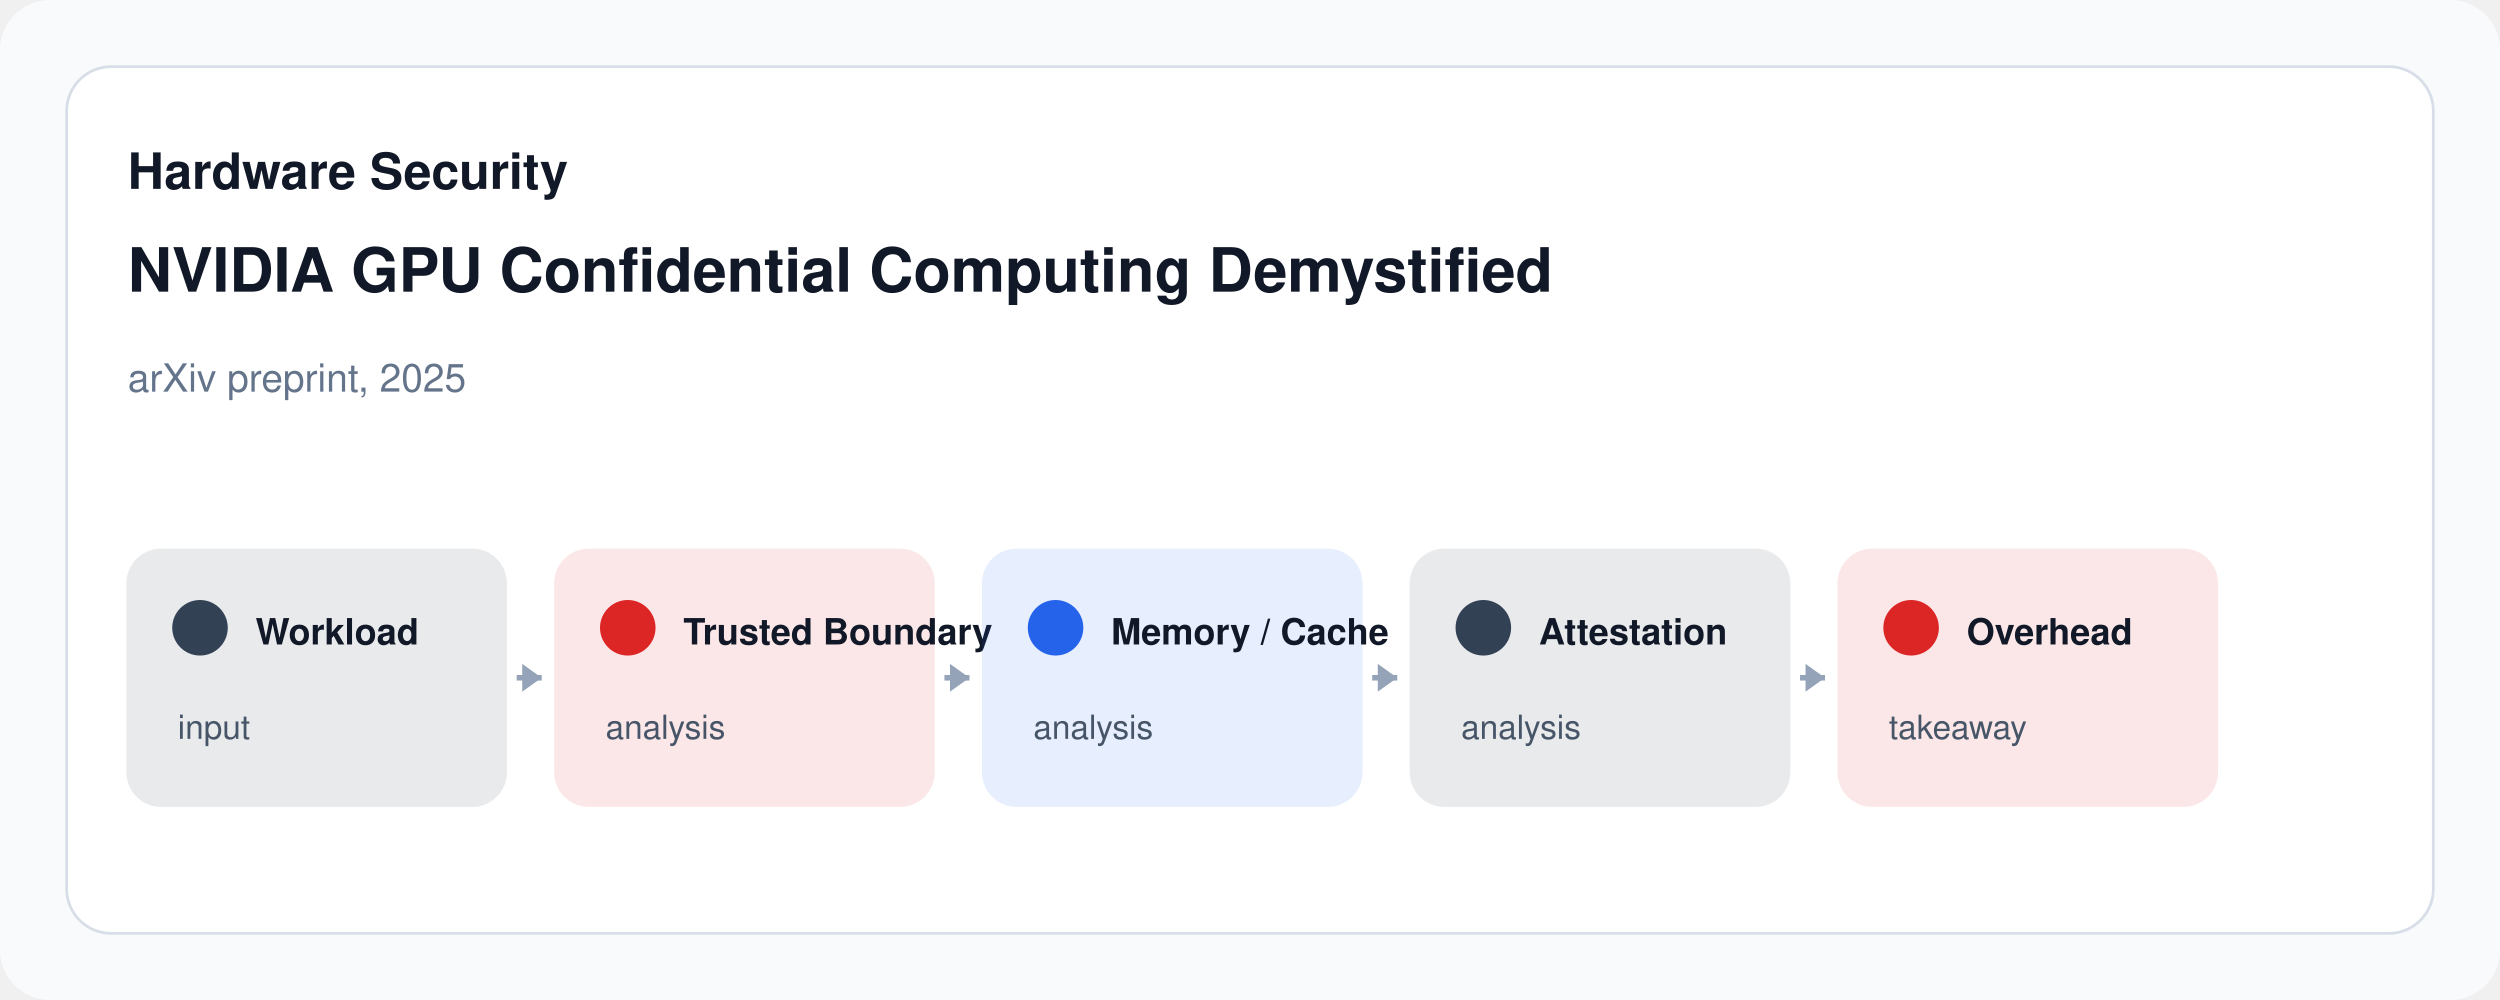
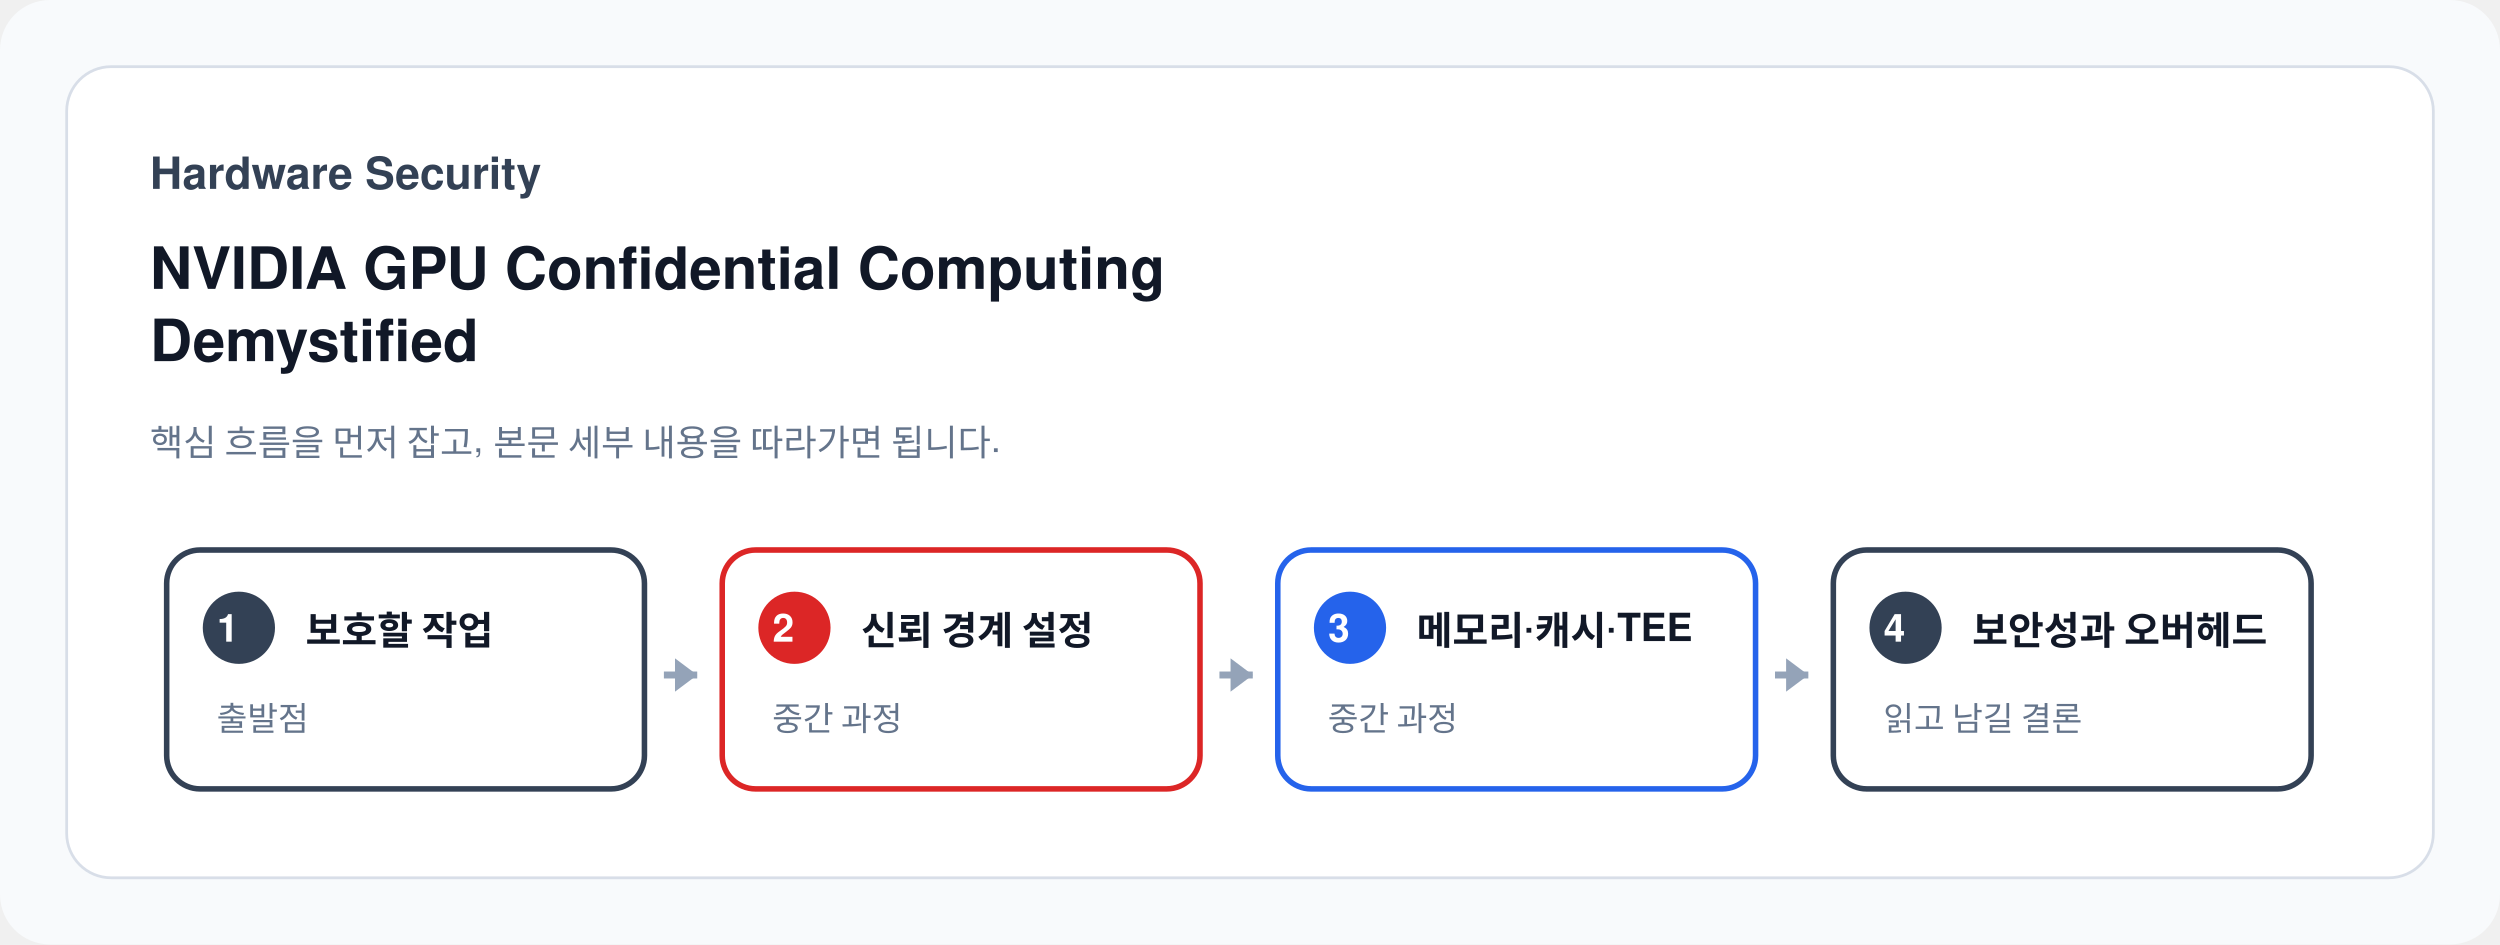
- <svg xmlns="http://www.w3.org/2000/svg" width="900" height="360" viewBox="0 0 900 360" role="img" aria-labelledby="title desc">
-   <rect width="900" height="360" rx="18" fill="#f8fafc" />
-   <rect x="24" y="24" width="852" height="312" rx="16" fill="#ffffff" stroke="#d8dee8" />
-   <text x="46" y="68" font-family="-apple-system, BlinkMacSystemFont, Segoe UI, Helvetica, Arial, sans-serif" font-size="18" font-weight="700" fill="#111827">Hardware Security</text>
-   <text x="46" y="105" font-family="-apple-system, BlinkMacSystemFont, Segoe UI, Helvetica, Arial, sans-serif" font-size="22" font-weight="700" fill="#111827">NVIDIA GPU Confidential Computing Demystified</text>
-   <text x="46" y="141" font-family="-apple-system, BlinkMacSystemFont, Segoe UI, Helvetica, Arial, sans-serif" font-size="14" fill="#64748b">arXiv preprint, 2025</text>
-   <rect x="46" y="198" width="136" height="92" rx="12" fill="#334155" opacity="0.11" stroke="#334155" />
-   <circle cx="72" cy="226" r="10" fill="#334155" />
-   <text x="92" y="232" font-family="-apple-system, BlinkMacSystemFont, Segoe UI, Helvetica, Arial, sans-serif" font-size="13" font-weight="700" fill="#111827">Workload</text>
-   <text x="64" y="266" font-family="-apple-system, BlinkMacSystemFont, Segoe UI, Helvetica, Arial, sans-serif" font-size="12" fill="#475569">input</text>
-   <path d="M186 244 H195" stroke="#94a3b8" stroke-width="2" />
-   <path d="M195 244 l-7 -5 v10 z" fill="#94a3b8" />
-   <rect x="200" y="198" width="136" height="92" rx="12" fill="#dc2626" opacity="0.11" stroke="#dc2626" />
-   <circle cx="226" cy="226" r="10" fill="#dc2626" />
-   <text x="246" y="232" font-family="-apple-system, BlinkMacSystemFont, Segoe UI, Helvetica, Arial, sans-serif" font-size="13" font-weight="700" fill="#111827">Trusted Boundary</text>
-   <text x="218" y="266" font-family="-apple-system, BlinkMacSystemFont, Segoe UI, Helvetica, Arial, sans-serif" font-size="12" fill="#475569">analysis</text>
-   <path d="M340 244 H349" stroke="#94a3b8" stroke-width="2" />
-   <path d="M349 244 l-7 -5 v10 z" fill="#94a3b8" />
-   <rect x="354" y="198" width="136" height="92" rx="12" fill="#2563eb" opacity="0.11" stroke="#2563eb" />
-   <circle cx="380" cy="226" r="10" fill="#2563eb" />
-   <text x="400" y="232" font-family="-apple-system, BlinkMacSystemFont, Segoe UI, Helvetica, Arial, sans-serif" font-size="13" font-weight="700" fill="#111827">Memory / Cache</text>
-   <text x="372" y="266" font-family="-apple-system, BlinkMacSystemFont, Segoe UI, Helvetica, Arial, sans-serif" font-size="12" fill="#475569">analysis</text>
-   <path d="M494 244 H503" stroke="#94a3b8" stroke-width="2" />
-   <path d="M503 244 l-7 -5 v10 z" fill="#94a3b8" />
-   <rect x="508" y="198" width="136" height="92" rx="12" fill="#334155" opacity="0.11" stroke="#334155" />
-   <circle cx="534" cy="226" r="10" fill="#334155" />
-   <text x="554" y="232" font-family="-apple-system, BlinkMacSystemFont, Segoe UI, Helvetica, Arial, sans-serif" font-size="13" font-weight="700" fill="#111827">Attestation</text>
-   <text x="526" y="266" font-family="-apple-system, BlinkMacSystemFont, Segoe UI, Helvetica, Arial, sans-serif" font-size="12" fill="#475569">analysis</text>
-   <path d="M648 244 H657" stroke="#94a3b8" stroke-width="2" />
-   <path d="M657 244 l-7 -5 v10 z" fill="#94a3b8" />
-   <rect x="662" y="198" width="136" height="92" rx="12" fill="#dc2626" opacity="0.11" stroke="#dc2626" />
-   <circle cx="688" cy="226" r="10" fill="#dc2626" />
-   <text x="708" y="232" font-family="-apple-system, BlinkMacSystemFont, Segoe UI, Helvetica, Arial, sans-serif" font-size="13" font-weight="700" fill="#111827">Overhead</text>
-   <text x="680" y="266" font-family="-apple-system, BlinkMacSystemFont, Segoe UI, Helvetica, Arial, sans-serif" font-size="12" fill="#475569">takeaway</text>
+ <svg xmlns="http://www.w3.org/2000/svg" width="900" height="340" viewBox="0 0 900 340" role="img" aria-labelledby="title desc">
+   <rect width="900" height="340" rx="18" fill="#f8fafc" />
+   <rect x="24" y="24" width="852" height="292" rx="16" fill="#ffffff" stroke="#d8dee8" />
+   <text x="54" y="68" font-family="-apple-system, BlinkMacSystemFont, Segoe UI, Apple SD Gothic Neo, Noto Sans KR, Helvetica, Arial, sans-serif" font-size="16" font-weight="700" fill="#334155">Hardware Security</text>
+   <text x="54" y="104" font-family="-apple-system, BlinkMacSystemFont, Segoe UI, Apple SD Gothic Neo, Noto Sans KR, Helvetica, Arial, sans-serif" font-size="21" font-weight="700" fill="#111827">NVIDIA GPU Confidential Computing</text>
+   <text x="54" y="130" font-family="-apple-system, BlinkMacSystemFont, Segoe UI, Apple SD Gothic Neo, Noto Sans KR, Helvetica, Arial, sans-serif" font-size="21" font-weight="700" fill="#111827">Demystified</text>
+   <text x="54" y="164" font-family="-apple-system, BlinkMacSystemFont, Segoe UI, Apple SD Gothic Neo, Noto Sans KR, Helvetica, Arial, sans-serif" font-size="13" fill="#64748b">핵심 흐름을 먼저 잡고, 본문 세부 내용을 따라가면 됩니다.</text>
+   <rect x="60" y="198" width="172" height="86" rx="12" fill="#ffffff" stroke="#334155" stroke-width="2" />
+   <circle cx="86" cy="226" r="13" fill="#334155" />
+   <text x="82" y="231" text-anchor="middle" font-family="-apple-system, BlinkMacSystemFont, Segoe UI, Helvetica, Arial, sans-serif" font-size="14" font-weight="700" fill="#ffffff">1</text>
+   <text x="110" y="232" font-family="-apple-system, BlinkMacSystemFont, Segoe UI, Apple SD Gothic Neo, Noto Sans KR, Helvetica, Arial, sans-serif" font-size="14" font-weight="700" fill="#111827">보호할 작업</text>
+   <text x="78" y="263" font-family="-apple-system, BlinkMacSystemFont, Segoe UI, Apple SD Gothic Neo, Noto Sans KR, Helvetica, Arial, sans-serif" font-size="12" fill="#64748b">출발점</text>
+   <path d="M239 243 H251" stroke="#94a3b8" stroke-width="2.5" />
+   <path d="M251 243 l-8 -6 v12 z" fill="#94a3b8" />
+   <rect x="260" y="198" width="172" height="86" rx="12" fill="#ffffff" stroke="#dc2626" stroke-width="2" />
+   <circle cx="286" cy="226" r="13" fill="#dc2626" />
+   <text x="282" y="231" text-anchor="middle" font-family="-apple-system, BlinkMacSystemFont, Segoe UI, Helvetica, Arial, sans-serif" font-size="14" font-weight="700" fill="#ffffff">2</text>
+   <text x="310" y="232" font-family="-apple-system, BlinkMacSystemFont, Segoe UI, Apple SD Gothic Neo, Noto Sans KR, Helvetica, Arial, sans-serif" font-size="14" font-weight="700" fill="#111827">신뢰 경계 설정</text>
+   <text x="278" y="263" font-family="-apple-system, BlinkMacSystemFont, Segoe UI, Apple SD Gothic Neo, Noto Sans KR, Helvetica, Arial, sans-serif" font-size="12" fill="#64748b">중간 과정</text>
+   <path d="M439 243 H451" stroke="#94a3b8" stroke-width="2.5" />
+   <path d="M451 243 l-8 -6 v12 z" fill="#94a3b8" />
+   <rect x="460" y="198" width="172" height="86" rx="12" fill="#ffffff" stroke="#2563eb" stroke-width="2" />
+   <circle cx="486" cy="226" r="13" fill="#2563eb" />
+   <text x="482" y="231" text-anchor="middle" font-family="-apple-system, BlinkMacSystemFont, Segoe UI, Helvetica, Arial, sans-serif" font-size="14" font-weight="700" fill="#ffffff">3</text>
+   <text x="510" y="232" font-family="-apple-system, BlinkMacSystemFont, Segoe UI, Apple SD Gothic Neo, Noto Sans KR, Helvetica, Arial, sans-serif" font-size="14" font-weight="700" fill="#111827">메모리·캐시·TEE</text>
+   <text x="478" y="263" font-family="-apple-system, BlinkMacSystemFont, Segoe UI, Apple SD Gothic Neo, Noto Sans KR, Helvetica, Arial, sans-serif" font-size="12" fill="#64748b">중간 과정</text>
+   <path d="M639 243 H651" stroke="#94a3b8" stroke-width="2.5" />
+   <path d="M651 243 l-8 -6 v12 z" fill="#94a3b8" />
+   <rect x="660" y="198" width="172" height="86" rx="12" fill="#ffffff" stroke="#334155" stroke-width="2" />
+   <circle cx="686" cy="226" r="13" fill="#334155" />
+   <text x="682" y="231" text-anchor="middle" font-family="-apple-system, BlinkMacSystemFont, Segoe UI, Helvetica, Arial, sans-serif" font-size="14" font-weight="700" fill="#ffffff">4</text>
+   <text x="710" y="232" font-family="-apple-system, BlinkMacSystemFont, Segoe UI, Apple SD Gothic Neo, Noto Sans KR, Helvetica, Arial, sans-serif" font-size="14" font-weight="700" fill="#111827">보안성과 오버헤드</text>
+   <text x="678" y="263" font-family="-apple-system, BlinkMacSystemFont, Segoe UI, Apple SD Gothic Neo, Noto Sans KR, Helvetica, Arial, sans-serif" font-size="12" fill="#64748b">읽고 남길 결론</text>
</svg>
